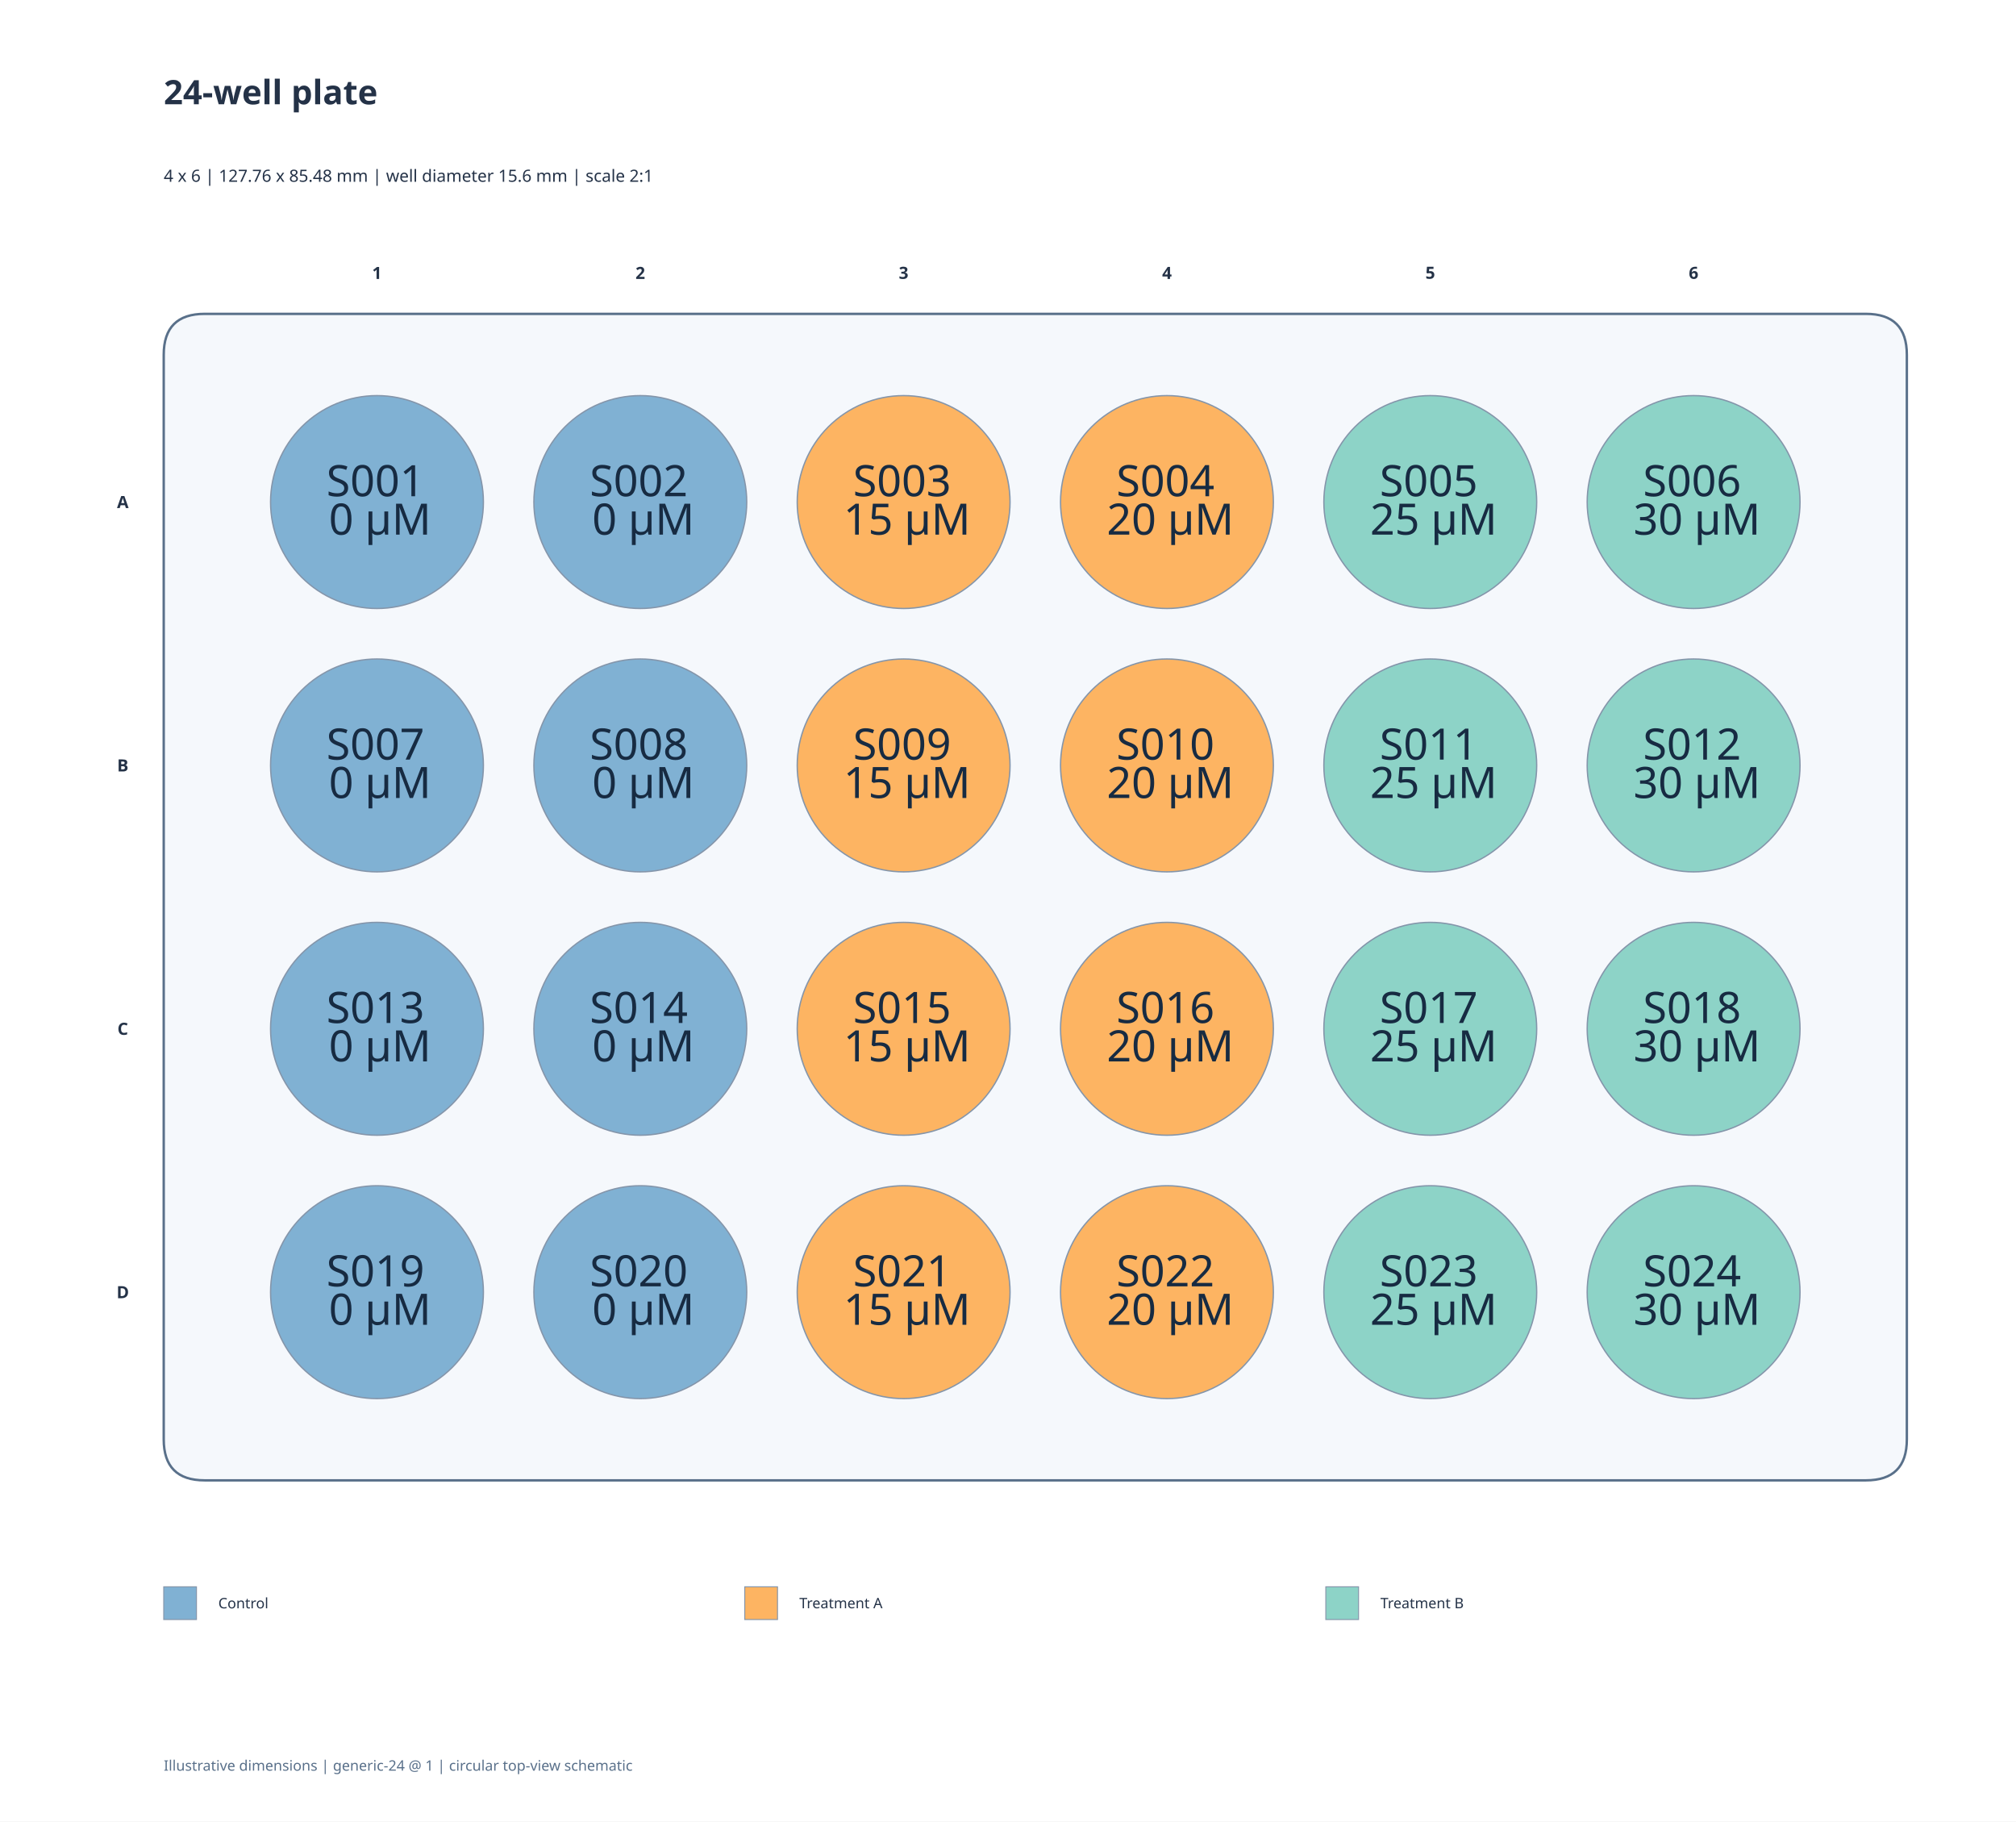
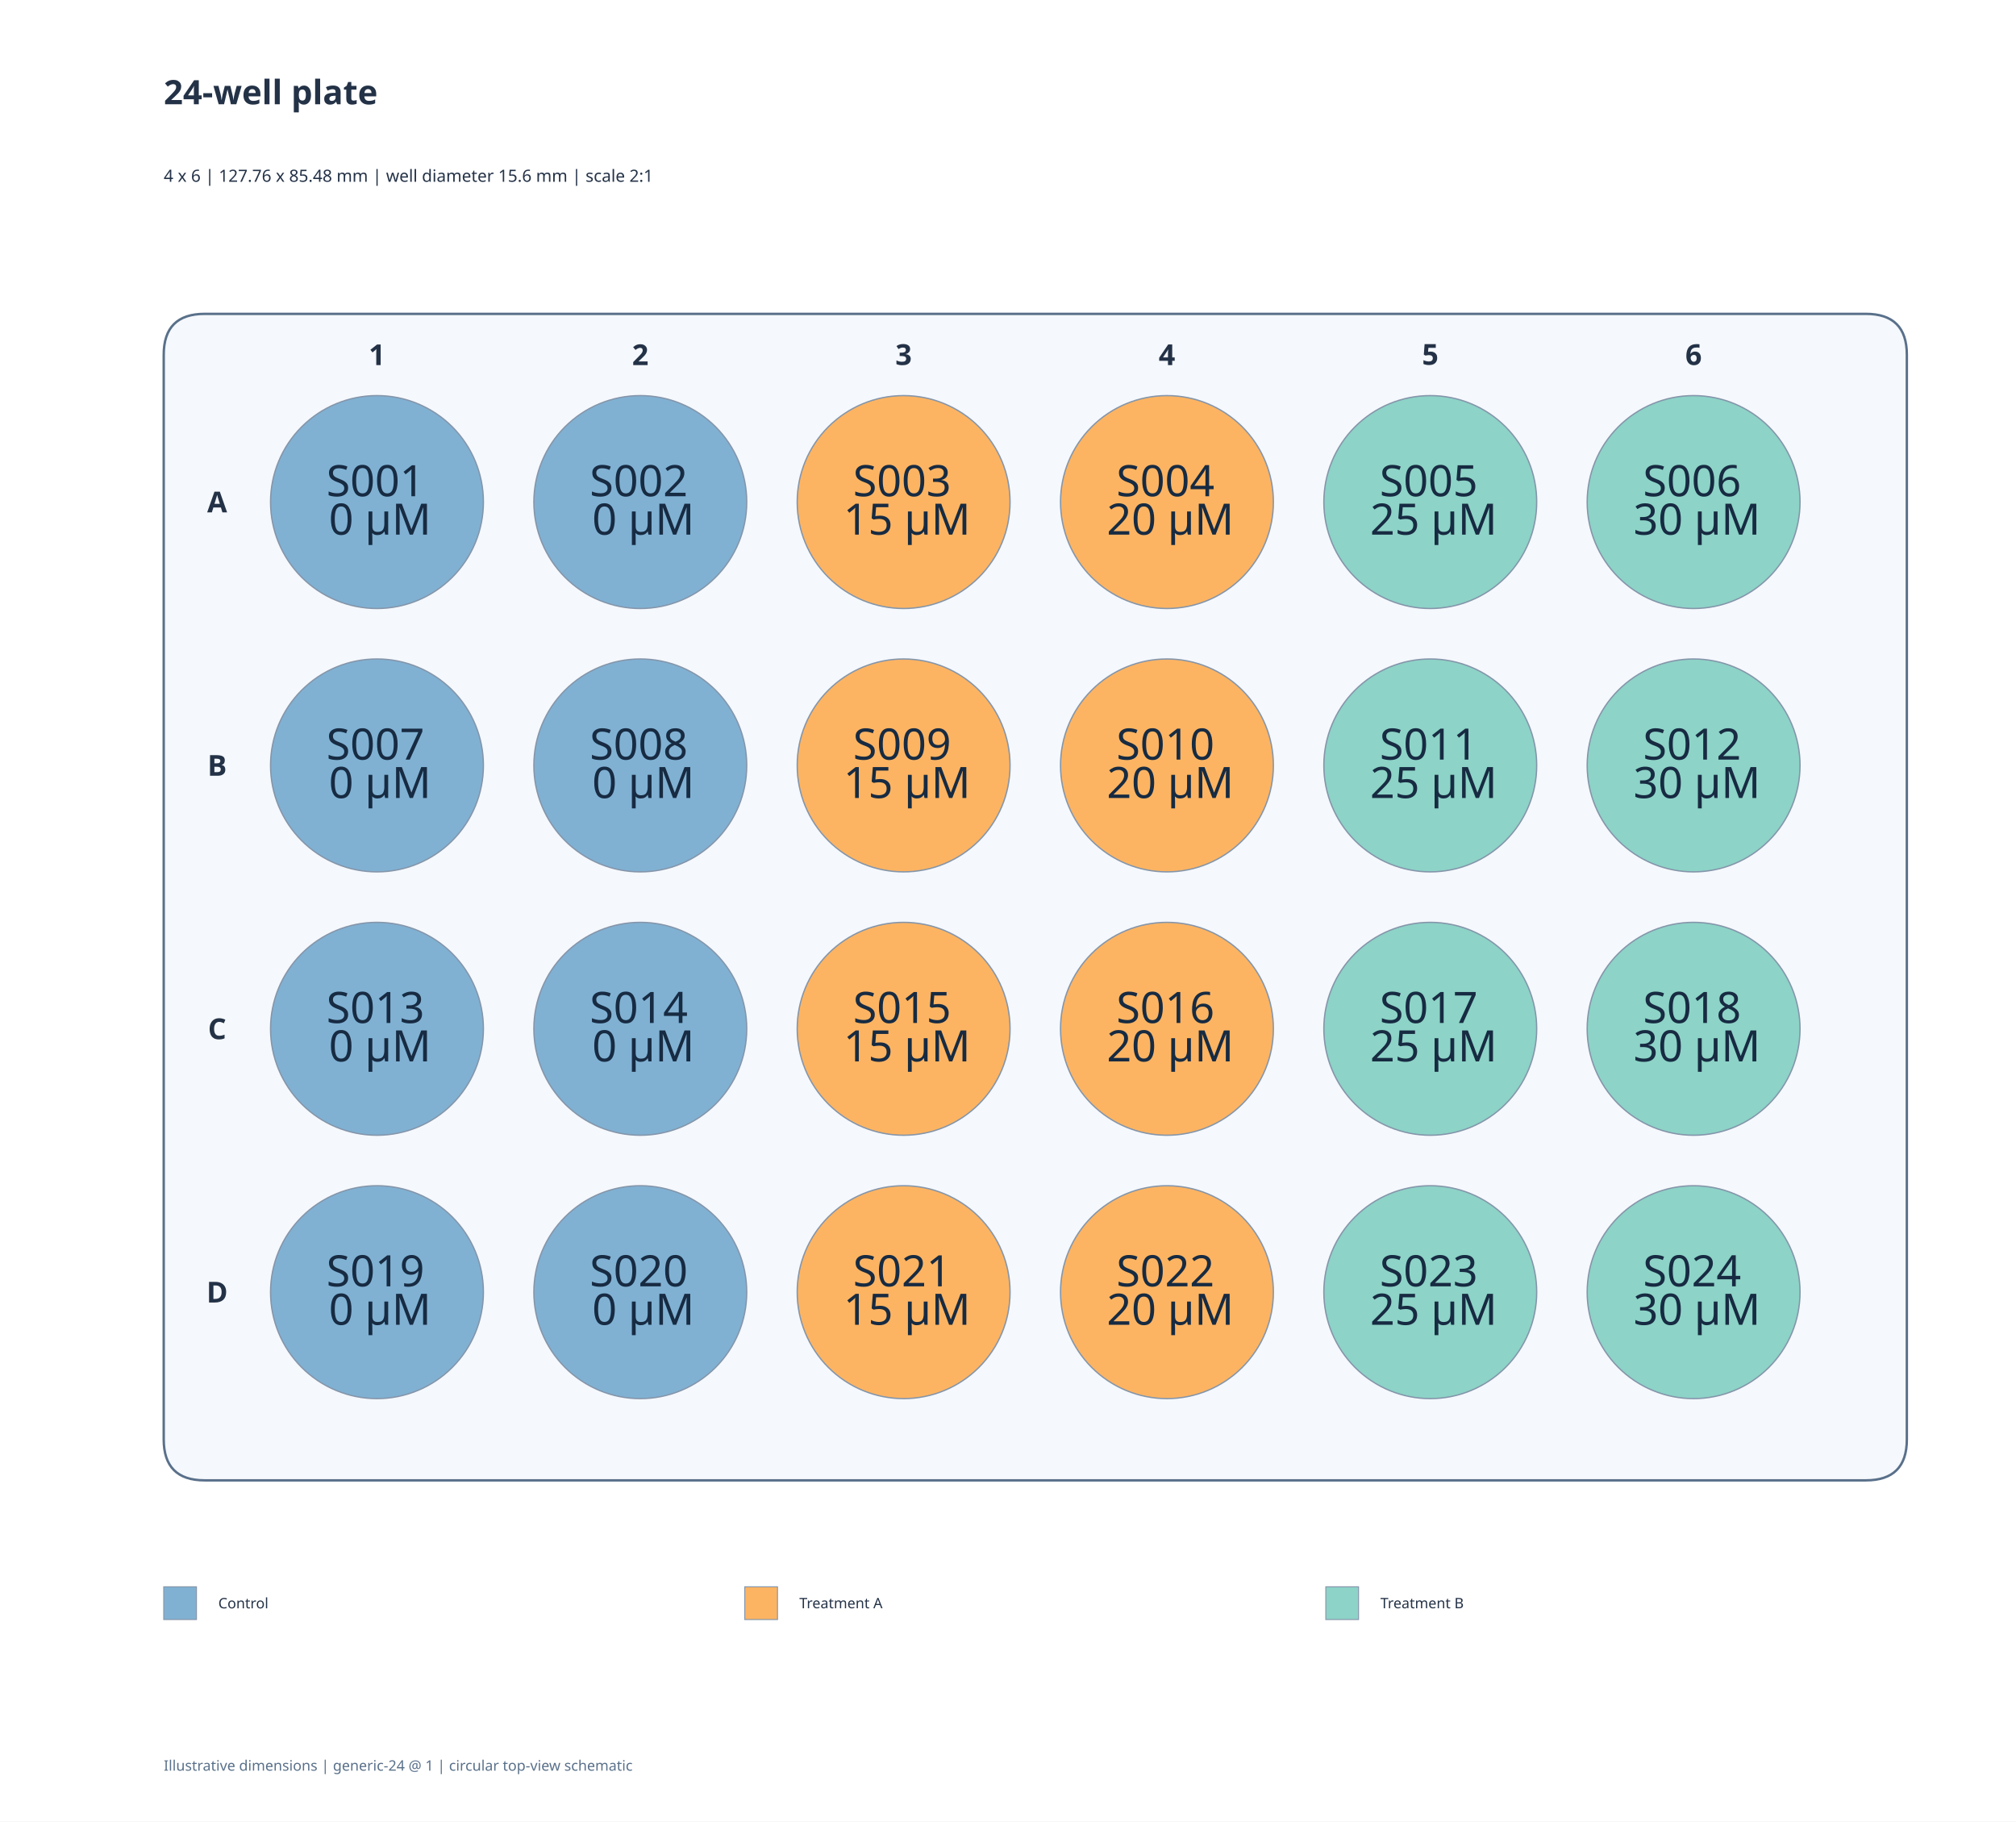
<svg xmlns="http://www.w3.org/2000/svg" width="295.52mm" height="266.96mm" viewBox="0 0 837.694 756.737" version="1.1">
  <defs>
    <style type="text/css">*{stroke-linejoin: round; stroke-linecap: butt}</style>
  </defs>
  <g id="figure_1">
    <g id="patch_1">
      <path d="M 0 756.737  L 837.694 756.737  L 837.694 0  L 0 0  z " style="fill: #ffffff" />
    </g>
    <g id="axes_1">
      <g id="plate-outline">
        <path d="M 85.039 130.394  L 775.332 130.394  Q 792.34 130.394 792.34 147.402  L 792.34 597.997  Q 792.34 615.005 775.332 615.005  L 85.039 615.005  Q 68.031 615.005 68.031 597.997  L 68.031 147.402  Q 68.031 130.394 85.039 130.394  z " clip-path="url(#pda9af08b17)" style="fill: #f5f8fc; stroke: #59708a; stroke-linejoin: miter" />
      </g>
      <g id="well-A1">
        <path d="M 156.643 164.353  C 168.37 164.353 179.619 169.012 187.911 177.305  C 196.204 185.597 200.863 196.846 200.863 208.573  C 200.863 220.301 196.204 231.549 187.911 239.842  C 179.619 248.134 168.37 252.794 156.643 252.794  C 144.915 252.794 133.666 248.134 125.374 239.842  C 117.081 231.549 112.422 220.301 112.422 208.573  C 112.422 196.846 117.081 185.597 125.374 177.305  C 133.666 169.012 144.915 164.353 156.643 164.353  z " clip-path="url(#pda9af08b17)" style="fill: #80b1d3; stroke: #8495aa; stroke-width: 0.55; stroke-linejoin: miter" />
      </g>
      <g id="well-A2">
        <path d="M 266.06 164.353  C 277.787 164.353 289.036 169.012 297.328 177.305  C 305.621 185.597 310.28 196.846 310.28 208.573  C 310.28 220.301 305.621 231.549 297.328 239.842  C 289.036 248.134 277.787 252.794 266.06 252.794  C 254.332 252.794 243.084 248.134 234.791 239.842  C 226.499 231.549 221.839 220.301 221.839 208.573  C 221.839 196.846 226.499 185.597 234.791 177.305  C 243.084 169.012 254.332 164.353 266.06 164.353  z " clip-path="url(#pda9af08b17)" style="fill: #80b1d3; stroke: #8495aa; stroke-width: 0.55; stroke-linejoin: miter" />
      </g>
      <g id="well-A3">
        <path d="M 375.477 164.353  C 387.205 164.353 398.453 169.012 406.746 177.305  C 415.038 185.597 419.698 196.846 419.698 208.573  C 419.698 220.301 415.038 231.549 406.746 239.842  C 398.453 248.134 387.205 252.794 375.477 252.794  C 363.75 252.794 352.501 248.134 344.209 239.842  C 335.916 231.549 331.257 220.301 331.257 208.573  C 331.257 196.846 335.916 185.597 344.209 177.305  C 352.501 169.012 363.75 164.353 375.477 164.353  z " clip-path="url(#pda9af08b17)" style="fill: #fdb462; stroke: #8495aa; stroke-width: 0.55; stroke-linejoin: miter" />
      </g>
      <g id="well-A4">
        <path d="M 484.894 164.353  C 496.622 164.353 507.871 169.012 516.163 177.305  C 524.456 185.597 529.115 196.846 529.115 208.573  C 529.115 220.301 524.456 231.549 516.163 239.842  C 507.871 248.134 496.622 252.794 484.894 252.794  C 473.167 252.794 461.918 248.134 453.626 239.842  C 445.333 231.549 440.674 220.301 440.674 208.573  C 440.674 196.846 445.333 185.597 453.626 177.305  C 461.918 169.012 473.167 164.353 484.894 164.353  z " clip-path="url(#pda9af08b17)" style="fill: #fdb462; stroke: #8495aa; stroke-width: 0.55; stroke-linejoin: miter" />
      </g>
      <g id="well-A5">
        <path d="M 594.312 164.353  C 606.039 164.353 617.288 169.012 625.58 177.305  C 633.873 185.597 638.532 196.846 638.532 208.573  C 638.532 220.301 633.873 231.549 625.58 239.842  C 617.288 248.134 606.039 252.794 594.312 252.794  C 582.584 252.794 571.336 248.134 563.043 239.842  C 554.751 231.549 550.091 220.301 550.091 208.573  C 550.091 196.846 554.751 185.597 563.043 177.305  C 571.336 169.012 582.584 164.353 594.312 164.353  z " clip-path="url(#pda9af08b17)" style="fill: #8dd3c7; stroke: #8495aa; stroke-width: 0.55; stroke-linejoin: miter" />
      </g>
      <g id="well-A6">
        <path d="M 703.729 164.353  C 715.457 164.353 726.705 169.012 734.998 177.305  C 743.29 185.597 747.95 196.846 747.95 208.573  C 747.95 220.301 743.29 231.549 734.998 239.842  C 726.705 248.134 715.457 252.794 703.729 252.794  C 692.002 252.794 680.753 248.134 672.461 239.842  C 664.168 231.549 659.509 220.301 659.509 208.573  C 659.509 196.846 664.168 185.597 672.461 177.305  C 680.753 169.012 692.002 164.353 703.729 164.353  z " clip-path="url(#pda9af08b17)" style="fill: #8dd3c7; stroke: #8495aa; stroke-width: 0.55; stroke-linejoin: miter" />
      </g>
      <g id="well-B1">
        <path d="M 156.643 273.77  C 168.37 273.77 179.619 278.429 187.911 286.722  C 196.204 295.014 200.863 306.263 200.863 317.991  C 200.863 329.718 196.204 340.967 187.911 349.259  C 179.619 357.552 168.37 362.211 156.643 362.211  C 144.915 362.211 133.666 357.552 125.374 349.259  C 117.081 340.967 112.422 329.718 112.422 317.991  C 112.422 306.263 117.081 295.014 125.374 286.722  C 133.666 278.429 144.915 273.77 156.643 273.77  z " clip-path="url(#pda9af08b17)" style="fill: #80b1d3; stroke: #8495aa; stroke-width: 0.55; stroke-linejoin: miter" />
      </g>
      <g id="well-B2">
        <path d="M 266.06 273.77  C 277.787 273.77 289.036 278.429 297.328 286.722  C 305.621 295.014 310.28 306.263 310.28 317.991  C 310.28 329.718 305.621 340.967 297.328 349.259  C 289.036 357.552 277.787 362.211 266.06 362.211  C 254.332 362.211 243.084 357.552 234.791 349.259  C 226.499 340.967 221.839 329.718 221.839 317.991  C 221.839 306.263 226.499 295.014 234.791 286.722  C 243.084 278.429 254.332 273.77 266.06 273.77  z " clip-path="url(#pda9af08b17)" style="fill: #80b1d3; stroke: #8495aa; stroke-width: 0.55; stroke-linejoin: miter" />
      </g>
      <g id="well-B3">
        <path d="M 375.477 273.77  C 387.205 273.77 398.453 278.429 406.746 286.722  C 415.038 295.014 419.698 306.263 419.698 317.991  C 419.698 329.718 415.038 340.967 406.746 349.259  C 398.453 357.552 387.205 362.211 375.477 362.211  C 363.75 362.211 352.501 357.552 344.209 349.259  C 335.916 340.967 331.257 329.718 331.257 317.991  C 331.257 306.263 335.916 295.014 344.209 286.722  C 352.501 278.429 363.75 273.77 375.477 273.77  z " clip-path="url(#pda9af08b17)" style="fill: #fdb462; stroke: #8495aa; stroke-width: 0.55; stroke-linejoin: miter" />
      </g>
      <g id="well-B4">
        <path d="M 484.894 273.77  C 496.622 273.77 507.871 278.429 516.163 286.722  C 524.456 295.014 529.115 306.263 529.115 317.991  C 529.115 329.718 524.456 340.967 516.163 349.259  C 507.871 357.552 496.622 362.211 484.894 362.211  C 473.167 362.211 461.918 357.552 453.626 349.259  C 445.333 340.967 440.674 329.718 440.674 317.991  C 440.674 306.263 445.333 295.014 453.626 286.722  C 461.918 278.429 473.167 273.77 484.894 273.77  z " clip-path="url(#pda9af08b17)" style="fill: #fdb462; stroke: #8495aa; stroke-width: 0.55; stroke-linejoin: miter" />
      </g>
      <g id="well-B5">
        <path d="M 594.312 273.77  C 606.039 273.77 617.288 278.429 625.58 286.722  C 633.873 295.014 638.532 306.263 638.532 317.991  C 638.532 329.718 633.873 340.967 625.58 349.259  C 617.288 357.552 606.039 362.211 594.312 362.211  C 582.584 362.211 571.336 357.552 563.043 349.259  C 554.751 340.967 550.091 329.718 550.091 317.991  C 550.091 306.263 554.751 295.014 563.043 286.722  C 571.336 278.429 582.584 273.77 594.312 273.77  z " clip-path="url(#pda9af08b17)" style="fill: #8dd3c7; stroke: #8495aa; stroke-width: 0.55; stroke-linejoin: miter" />
      </g>
      <g id="well-B6">
        <path d="M 703.729 273.77  C 715.457 273.77 726.705 278.429 734.998 286.722  C 743.29 295.014 747.95 306.263 747.95 317.991  C 747.95 329.718 743.29 340.967 734.998 349.259  C 726.705 357.552 715.457 362.211 703.729 362.211  C 692.002 362.211 680.753 357.552 672.461 349.259  C 664.168 340.967 659.509 329.718 659.509 317.991  C 659.509 306.263 664.168 295.014 672.461 286.722  C 680.753 278.429 692.002 273.77 703.729 273.77  z " clip-path="url(#pda9af08b17)" style="fill: #8dd3c7; stroke: #8495aa; stroke-width: 0.55; stroke-linejoin: miter" />
      </g>
      <g id="well-C1">
        <path d="M 156.643 383.187  C 168.37 383.187 179.619 387.847 187.911 396.139  C 196.204 404.432 200.863 415.68 200.863 427.408  C 200.863 439.135 196.204 450.384 187.911 458.676  C 179.619 466.969 168.37 471.628 156.643 471.628  C 144.915 471.628 133.666 466.969 125.374 458.676  C 117.081 450.384 112.422 439.135 112.422 427.408  C 112.422 415.68 117.081 404.432 125.374 396.139  C 133.666 387.847 144.915 383.187 156.643 383.187  z " clip-path="url(#pda9af08b17)" style="fill: #80b1d3; stroke: #8495aa; stroke-width: 0.55; stroke-linejoin: miter" />
      </g>
      <g id="well-C2">
        <path d="M 266.06 383.187  C 277.787 383.187 289.036 387.847 297.328 396.139  C 305.621 404.432 310.28 415.68 310.28 427.408  C 310.28 439.135 305.621 450.384 297.328 458.676  C 289.036 466.969 277.787 471.628 266.06 471.628  C 254.332 471.628 243.084 466.969 234.791 458.676  C 226.499 450.384 221.839 439.135 221.839 427.408  C 221.839 415.68 226.499 404.432 234.791 396.139  C 243.084 387.847 254.332 383.187 266.06 383.187  z " clip-path="url(#pda9af08b17)" style="fill: #80b1d3; stroke: #8495aa; stroke-width: 0.55; stroke-linejoin: miter" />
      </g>
      <g id="well-C3">
        <path d="M 375.477 383.187  C 387.205 383.187 398.453 387.847 406.746 396.139  C 415.038 404.432 419.698 415.68 419.698 427.408  C 419.698 439.135 415.038 450.384 406.746 458.676  C 398.453 466.969 387.205 471.628 375.477 471.628  C 363.75 471.628 352.501 466.969 344.209 458.676  C 335.916 450.384 331.257 439.135 331.257 427.408  C 331.257 415.68 335.916 404.432 344.209 396.139  C 352.501 387.847 363.75 383.187 375.477 383.187  z " clip-path="url(#pda9af08b17)" style="fill: #fdb462; stroke: #8495aa; stroke-width: 0.55; stroke-linejoin: miter" />
      </g>
      <g id="well-C4">
        <path d="M 484.894 383.187  C 496.622 383.187 507.871 387.847 516.163 396.139  C 524.456 404.432 529.115 415.68 529.115 427.408  C 529.115 439.135 524.456 450.384 516.163 458.676  C 507.871 466.969 496.622 471.628 484.894 471.628  C 473.167 471.628 461.918 466.969 453.626 458.676  C 445.333 450.384 440.674 439.135 440.674 427.408  C 440.674 415.68 445.333 404.432 453.626 396.139  C 461.918 387.847 473.167 383.187 484.894 383.187  z " clip-path="url(#pda9af08b17)" style="fill: #fdb462; stroke: #8495aa; stroke-width: 0.55; stroke-linejoin: miter" />
      </g>
      <g id="well-C5">
        <path d="M 594.312 383.187  C 606.039 383.187 617.288 387.847 625.58 396.139  C 633.873 404.432 638.532 415.68 638.532 427.408  C 638.532 439.135 633.873 450.384 625.58 458.676  C 617.288 466.969 606.039 471.628 594.312 471.628  C 582.584 471.628 571.336 466.969 563.043 458.676  C 554.751 450.384 550.091 439.135 550.091 427.408  C 550.091 415.68 554.751 404.432 563.043 396.139  C 571.336 387.847 582.584 383.187 594.312 383.187  z " clip-path="url(#pda9af08b17)" style="fill: #8dd3c7; stroke: #8495aa; stroke-width: 0.55; stroke-linejoin: miter" />
      </g>
      <g id="well-C6">
        <path d="M 703.729 383.187  C 715.457 383.187 726.705 387.847 734.998 396.139  C 743.29 404.432 747.95 415.68 747.95 427.408  C 747.95 439.135 743.29 450.384 734.998 458.676  C 726.705 466.969 715.457 471.628 703.729 471.628  C 692.002 471.628 680.753 466.969 672.461 458.676  C 664.168 450.384 659.509 439.135 659.509 427.408  C 659.509 415.68 664.168 404.432 672.461 396.139  C 680.753 387.847 692.002 383.187 703.729 383.187  z " clip-path="url(#pda9af08b17)" style="fill: #8dd3c7; stroke: #8495aa; stroke-width: 0.55; stroke-linejoin: miter" />
      </g>
      <g id="well-D1">
        <path d="M 156.643 492.605  C 168.37 492.605 179.619 497.264 187.911 505.557  C 196.204 513.849 200.863 525.098 200.863 536.825  C 200.863 548.553 196.204 559.801 187.911 568.094  C 179.619 576.386 168.37 581.046 156.643 581.046  C 144.915 581.046 133.666 576.386 125.374 568.094  C 117.081 559.801 112.422 548.553 112.422 536.825  C 112.422 525.098 117.081 513.849 125.374 505.557  C 133.666 497.264 144.915 492.605 156.643 492.605  z " clip-path="url(#pda9af08b17)" style="fill: #80b1d3; stroke: #8495aa; stroke-width: 0.55; stroke-linejoin: miter" />
      </g>
      <g id="well-D2">
        <path d="M 266.06 492.605  C 277.787 492.605 289.036 497.264 297.328 505.557  C 305.621 513.849 310.28 525.098 310.28 536.825  C 310.28 548.553 305.621 559.801 297.328 568.094  C 289.036 576.386 277.787 581.046 266.06 581.046  C 254.332 581.046 243.084 576.386 234.791 568.094  C 226.499 559.801 221.839 548.553 221.839 536.825  C 221.839 525.098 226.499 513.849 234.791 505.557  C 243.084 497.264 254.332 492.605 266.06 492.605  z " clip-path="url(#pda9af08b17)" style="fill: #80b1d3; stroke: #8495aa; stroke-width: 0.55; stroke-linejoin: miter" />
      </g>
      <g id="well-D3">
        <path d="M 375.477 492.605  C 387.205 492.605 398.453 497.264 406.746 505.557  C 415.038 513.849 419.698 525.098 419.698 536.825  C 419.698 548.553 415.038 559.801 406.746 568.094  C 398.453 576.386 387.205 581.046 375.477 581.046  C 363.75 581.046 352.501 576.386 344.209 568.094  C 335.916 559.801 331.257 548.553 331.257 536.825  C 331.257 525.098 335.916 513.849 344.209 505.557  C 352.501 497.264 363.75 492.605 375.477 492.605  z " clip-path="url(#pda9af08b17)" style="fill: #fdb462; stroke: #8495aa; stroke-width: 0.55; stroke-linejoin: miter" />
      </g>
      <g id="well-D4">
        <path d="M 484.894 492.605  C 496.622 492.605 507.871 497.264 516.163 505.557  C 524.456 513.849 529.115 525.098 529.115 536.825  C 529.115 548.553 524.456 559.801 516.163 568.094  C 507.871 576.386 496.622 581.046 484.894 581.046  C 473.167 581.046 461.918 576.386 453.626 568.094  C 445.333 559.801 440.674 548.553 440.674 536.825  C 440.674 525.098 445.333 513.849 453.626 505.557  C 461.918 497.264 473.167 492.605 484.894 492.605  z " clip-path="url(#pda9af08b17)" style="fill: #fdb462; stroke: #8495aa; stroke-width: 0.55; stroke-linejoin: miter" />
      </g>
      <g id="well-D5">
        <path d="M 594.312 492.605  C 606.039 492.605 617.288 497.264 625.58 505.557  C 633.873 513.849 638.532 525.098 638.532 536.825  C 638.532 548.553 633.873 559.801 625.58 568.094  C 617.288 576.386 606.039 581.046 594.312 581.046  C 582.584 581.046 571.336 576.386 563.043 568.094  C 554.751 559.801 550.091 548.553 550.091 536.825  C 550.091 525.098 554.751 513.849 563.043 505.557  C 571.336 497.264 582.584 492.605 594.312 492.605  z " clip-path="url(#pda9af08b17)" style="fill: #8dd3c7; stroke: #8495aa; stroke-width: 0.55; stroke-linejoin: miter" />
      </g>
      <g id="well-D6">
        <path d="M 703.729 492.605  C 715.457 492.605 726.705 497.264 734.998 505.557  C 743.29 513.849 747.95 525.098 747.95 536.825  C 747.95 548.553 743.29 559.801 734.998 568.094  C 726.705 576.386 715.457 581.046 703.729 581.046  C 692.002 581.046 680.753 576.386 672.461 568.094  C 664.168 559.801 659.509 548.553 659.509 536.825  C 659.509 525.098 664.168 513.849 672.461 505.557  C 680.753 497.264 692.002 492.605 703.729 492.605  z " clip-path="url(#pda9af08b17)" style="fill: #8dd3c7; stroke: #8495aa; stroke-width: 0.55; stroke-linejoin: miter" />
      </g>
      <g id="patch_2">
        <path d="M 68.031 659.225  L 81.638 659.225  L 81.638 672.831  L 68.031 672.831  z " clip-path="url(#pda9af08b17)" style="fill: #80b1d3; stroke: #8495aa; stroke-width: 0.4; stroke-linejoin: miter" />
      </g>
      <g id="patch_3">
        <path d="M 309.468 659.225  L 323.074 659.225  L 323.074 672.831  L 309.468 672.831  z " clip-path="url(#pda9af08b17)" style="fill: #fdb462; stroke: #8495aa; stroke-width: 0.4; stroke-linejoin: miter" />
      </g>
      <g id="patch_4">
        <path d="M 550.904 659.225  L 564.51 659.225  L 564.51 672.831  L 550.904 672.831  z " clip-path="url(#pda9af08b17)" style="fill: #8dd3c7; stroke: #8495aa; stroke-width: 0.4; stroke-linejoin: miter" />
      </g>
      <g id="text_1">
        <text style="font-weight: 700; font-size: 14px; font-family: 'Arial Unicode MS'; text-anchor: start; fill: #243247" x="68.031" y="43.325" transform="rotate(-0 68.0315 43.32504)">24-well plate</text>
      </g>
      <g id="text_2">
        <text style="font-size: 7px; font-family: 'Arial Unicode MS'; text-anchor: start; fill: #243247" x="68.031" y="75.521" transform="rotate(-0 68.0315 75.52079)">4 x 6 | 127.76 x 85.48 mm | well diameter 15.6 mm | scale 2:1</text>
      </g>
-       <g id="text_3">
-         <text style="font-weight: 700; font-size: 7px; font-family: 'Arial Unicode MS'; text-anchor: middle; fill: #243247" x="51.024" y="211.078" transform="rotate(-0 51.02362 211.0785)">A</text>
-       </g>
-       <g id="text_4">
-         <text style="font-weight: 700; font-size: 7px; font-family: 'Arial Unicode MS'; text-anchor: middle; fill: #243247" x="51.024" y="320.496" transform="rotate(-0 51.02362 320.4958)">B</text>
-       </g>
-       <g id="text_5">
-         <text style="font-weight: 700; font-size: 7px; font-family: 'Arial Unicode MS'; text-anchor: middle; fill: #243247" x="51.024" y="429.913" transform="rotate(-0 51.02362 429.9131)">C</text>
-       </g>
-       <g id="text_6">
-         <text style="font-weight: 700; font-size: 7px; font-family: 'Arial Unicode MS'; text-anchor: middle; fill: #243247" x="51.024" y="539.33" transform="rotate(-0 51.02362 539.3304)">D</text>
-       </g>
-       <g id="text_7">
-         <text style="font-weight: 700; font-size: 7px; font-family: 'Arial Unicode MS'; text-anchor: middle; fill: #243247" x="156.643" y="115.903" transform="rotate(-0 156.6425 115.9031)">1</text>
-       </g>
-       <g id="text_8">
-         <text style="font-weight: 700; font-size: 7px; font-family: 'Arial Unicode MS'; text-anchor: middle; fill: #243247" x="266.06" y="115.903" transform="rotate(-0 266.0598 115.9031)">2</text>
-       </g>
-       <g id="text_9">
-         <text style="font-weight: 700; font-size: 7px; font-family: 'Arial Unicode MS'; text-anchor: middle; fill: #243247" x="375.477" y="115.86" transform="rotate(-0 375.4772 115.8604)">3</text>
-       </g>
-       <g id="text_10">
-         <text style="font-weight: 700; font-size: 7px; font-family: 'Arial Unicode MS'; text-anchor: middle; fill: #243247" x="484.894" y="115.891" transform="rotate(-0 484.8945 115.8911)">4</text>
-       </g>
-       <g id="text_11">
-         <text style="font-weight: 700; font-size: 7px; font-family: 'Arial Unicode MS'; text-anchor: middle; fill: #243247" x="594.312" y="115.814" transform="rotate(-0 594.3118 115.8145)">5</text>
-       </g>
-       <g id="text_12">
-         <text style="font-weight: 700; font-size: 7px; font-family: 'Arial Unicode MS'; text-anchor: middle; fill: #243247" x="703.729" y="115.86" transform="rotate(-0 703.7291 115.8604)">6</text>
+       <g id="coordinate-row-A">
+         <text style="font-weight: 700; font-size: 12px; font-family: 'Arial Unicode MS'; text-anchor: middle; fill: #243247" x="90.227" y="212.868" transform="rotate(-0 90.22677 212.8679)">A</text>
+       </g>
+       <g id="coordinate-row-B">
+         <text style="font-weight: 700; font-size: 12px; font-family: 'Arial Unicode MS'; text-anchor: middle; fill: #243247" x="90.227" y="322.285" transform="rotate(-0 90.22677 322.2852)">B</text>
+       </g>
+       <g id="coordinate-row-C">
+         <text style="font-weight: 700; font-size: 12px; font-family: 'Arial Unicode MS'; text-anchor: middle; fill: #243247" x="90.227" y="431.703" transform="rotate(-0 90.22677 431.7026)">C</text>
+       </g>
+       <g id="coordinate-row-D">
+         <text style="font-weight: 700; font-size: 12px; font-family: 'Arial Unicode MS'; text-anchor: middle; fill: #243247" x="90.227" y="541.12" transform="rotate(-0 90.22677 541.1199)">D</text>
+       </g>
+       <g id="coordinate-column-1">
+         <text style="font-weight: 700; font-size: 12px; font-family: 'Arial Unicode MS'; text-anchor: middle; fill: #243247" x="156.643" y="151.689" transform="rotate(-0 156.6425 151.6885)">1</text>
+       </g>
+       <g id="coordinate-column-2">
+         <text style="font-weight: 700; font-size: 12px; font-family: 'Arial Unicode MS'; text-anchor: middle; fill: #243247" x="266.06" y="151.689" transform="rotate(-0 266.0598 151.6885)">2</text>
+       </g>
+       <g id="coordinate-column-3">
+         <text style="font-weight: 700; font-size: 12px; font-family: 'Arial Unicode MS'; text-anchor: middle; fill: #243247" x="375.477" y="151.615" transform="rotate(-0 375.4772 151.6154)">3</text>
+       </g>
+       <g id="coordinate-column-4">
+         <text style="font-weight: 700; font-size: 12px; font-family: 'Arial Unicode MS'; text-anchor: middle; fill: #243247" x="484.894" y="151.668" transform="rotate(-0 484.8945 151.6679)">4</text>
+       </g>
+       <g id="coordinate-column-5">
+         <text style="font-weight: 700; font-size: 12px; font-family: 'Arial Unicode MS'; text-anchor: middle; fill: #243247" x="594.312" y="151.537" transform="rotate(-0 594.3118 151.5367)">5</text>
+       </g>
+       <g id="coordinate-column-6">
+         <text style="font-weight: 700; font-size: 12px; font-family: 'Arial Unicode MS'; text-anchor: middle; fill: #243247" x="703.729" y="151.615" transform="rotate(-0 703.7291 151.6154)">6</text>
      </g>
      <g id="label-A1">
        <text style="font-size: 18px; font-family: 'Arial Unicode MS'; fill: #172b42" transform="translate(135.6247 206.1513)">S001</text>
        <text style="font-size: 18px; font-family: 'Arial Unicode MS'; fill: #172b42" transform="translate(136.6358 222.1172)">0 µM</text>
      </g>
      <g id="label-A2">
        <text style="font-size: 18px; font-family: 'Arial Unicode MS'; fill: #172b42" transform="translate(245.042 206.1513)">S002</text>
        <text style="font-size: 18px; font-family: 'Arial Unicode MS'; fill: #172b42" transform="translate(246.0531 222.1172)">0 µM</text>
      </g>
      <g id="label-A3">
        <text style="font-size: 18px; font-family: 'Arial Unicode MS'; fill: #172b42" transform="translate(354.4594 206.1513)">S003</text>
        <text style="font-size: 18px; font-family: 'Arial Unicode MS'; fill: #172b42" transform="translate(350.4656 222.1172)">15 µM</text>
      </g>
      <g id="label-A4">
        <text style="font-size: 18px; font-family: 'Arial Unicode MS'; fill: #172b42" transform="translate(463.8767 206.1513)">S004</text>
        <text style="font-size: 18px; font-family: 'Arial Unicode MS'; fill: #172b42" transform="translate(459.8829 222.1172)">20 µM</text>
      </g>
      <g id="label-A5">
        <text style="font-size: 18px; font-family: 'Arial Unicode MS'; fill: #172b42" transform="translate(573.294 206.1513)">S005</text>
        <text style="font-size: 18px; font-family: 'Arial Unicode MS'; fill: #172b42" transform="translate(569.3002 222.1172)">25 µM</text>
      </g>
      <g id="label-A6">
        <text style="font-size: 18px; font-family: 'Arial Unicode MS'; fill: #172b42" transform="translate(682.7113 206.1513)">S006</text>
        <text style="font-size: 18px; font-family: 'Arial Unicode MS'; fill: #172b42" transform="translate(678.7176 222.1172)">30 µM</text>
      </g>
      <g id="label-B1">
        <text style="font-size: 18px; font-family: 'Arial Unicode MS'; fill: #172b42" transform="translate(135.6247 315.5686)">S007</text>
        <text style="font-size: 18px; font-family: 'Arial Unicode MS'; fill: #172b42" transform="translate(136.6358 331.5345)">0 µM</text>
      </g>
      <g id="label-B2">
        <text style="font-size: 18px; font-family: 'Arial Unicode MS'; fill: #172b42" transform="translate(245.042 315.5686)">S008</text>
        <text style="font-size: 18px; font-family: 'Arial Unicode MS'; fill: #172b42" transform="translate(246.0531 331.5345)">0 µM</text>
      </g>
      <g id="label-B3">
        <text style="font-size: 18px; font-family: 'Arial Unicode MS'; fill: #172b42" transform="translate(354.4594 315.5686)">S009</text>
        <text style="font-size: 18px; font-family: 'Arial Unicode MS'; fill: #172b42" transform="translate(350.4656 331.5345)">15 µM</text>
      </g>
      <g id="label-B4">
        <text style="font-size: 18px; font-family: 'Arial Unicode MS'; fill: #172b42" transform="translate(463.8767 315.5686)">S010</text>
        <text style="font-size: 18px; font-family: 'Arial Unicode MS'; fill: #172b42" transform="translate(459.8829 331.5345)">20 µM</text>
      </g>
      <g id="label-B5">
        <text style="font-size: 18px; font-family: 'Arial Unicode MS'; fill: #172b42" transform="translate(573.294 315.5686)">S011</text>
        <text style="font-size: 18px; font-family: 'Arial Unicode MS'; fill: #172b42" transform="translate(569.3002 331.5345)">25 µM</text>
      </g>
      <g id="label-B6">
        <text style="font-size: 18px; font-family: 'Arial Unicode MS'; fill: #172b42" transform="translate(682.7113 315.5686)">S012</text>
        <text style="font-size: 18px; font-family: 'Arial Unicode MS'; fill: #172b42" transform="translate(678.7176 331.5345)">30 µM</text>
      </g>
      <g id="label-C1">
        <text style="font-size: 18px; font-family: 'Arial Unicode MS'; fill: #172b42" transform="translate(135.6247 424.9859)">S013</text>
        <text style="font-size: 18px; font-family: 'Arial Unicode MS'; fill: #172b42" transform="translate(136.6358 440.9519)">0 µM</text>
      </g>
      <g id="label-C2">
        <text style="font-size: 18px; font-family: 'Arial Unicode MS'; fill: #172b42" transform="translate(245.042 424.9859)">S014</text>
        <text style="font-size: 18px; font-family: 'Arial Unicode MS'; fill: #172b42" transform="translate(246.0531 440.9519)">0 µM</text>
      </g>
      <g id="label-C3">
        <text style="font-size: 18px; font-family: 'Arial Unicode MS'; fill: #172b42" transform="translate(354.4594 424.9859)">S015</text>
        <text style="font-size: 18px; font-family: 'Arial Unicode MS'; fill: #172b42" transform="translate(350.4656 440.9519)">15 µM</text>
      </g>
      <g id="label-C4">
        <text style="font-size: 18px; font-family: 'Arial Unicode MS'; fill: #172b42" transform="translate(463.8767 424.9859)">S016</text>
        <text style="font-size: 18px; font-family: 'Arial Unicode MS'; fill: #172b42" transform="translate(459.8829 440.9519)">20 µM</text>
      </g>
      <g id="label-C5">
        <text style="font-size: 18px; font-family: 'Arial Unicode MS'; fill: #172b42" transform="translate(573.294 424.9859)">S017</text>
        <text style="font-size: 18px; font-family: 'Arial Unicode MS'; fill: #172b42" transform="translate(569.3002 440.9519)">25 µM</text>
      </g>
      <g id="label-C6">
        <text style="font-size: 18px; font-family: 'Arial Unicode MS'; fill: #172b42" transform="translate(682.7113 424.9859)">S018</text>
        <text style="font-size: 18px; font-family: 'Arial Unicode MS'; fill: #172b42" transform="translate(678.7176 440.9519)">30 µM</text>
      </g>
      <g id="label-D1">
        <text style="font-size: 18px; font-family: 'Arial Unicode MS'; fill: #172b42" transform="translate(135.6247 534.4032)">S019</text>
        <text style="font-size: 18px; font-family: 'Arial Unicode MS'; fill: #172b42" transform="translate(136.6358 550.3692)">0 µM</text>
      </g>
      <g id="label-D2">
        <text style="font-size: 18px; font-family: 'Arial Unicode MS'; fill: #172b42" transform="translate(245.042 534.4032)">S020</text>
        <text style="font-size: 18px; font-family: 'Arial Unicode MS'; fill: #172b42" transform="translate(246.0531 550.3692)">0 µM</text>
      </g>
      <g id="label-D3">
        <text style="font-size: 18px; font-family: 'Arial Unicode MS'; fill: #172b42" transform="translate(354.4594 534.4032)">S021</text>
        <text style="font-size: 18px; font-family: 'Arial Unicode MS'; fill: #172b42" transform="translate(350.4656 550.3692)">15 µM</text>
      </g>
      <g id="label-D4">
        <text style="font-size: 18px; font-family: 'Arial Unicode MS'; fill: #172b42" transform="translate(463.8767 534.4032)">S022</text>
        <text style="font-size: 18px; font-family: 'Arial Unicode MS'; fill: #172b42" transform="translate(459.8829 550.3692)">20 µM</text>
      </g>
      <g id="label-D5">
        <text style="font-size: 18px; font-family: 'Arial Unicode MS'; fill: #172b42" transform="translate(573.294 534.4032)">S023</text>
        <text style="font-size: 18px; font-family: 'Arial Unicode MS'; fill: #172b42" transform="translate(569.3002 550.3692)">25 µM</text>
      </g>
      <g id="label-D6">
        <text style="font-size: 18px; font-family: 'Arial Unicode MS'; fill: #172b42" transform="translate(682.7113 534.4032)">S024</text>
        <text style="font-size: 18px; font-family: 'Arial Unicode MS'; fill: #172b42" transform="translate(678.7176 550.3692)">30 µM</text>
      </g>
-       <g id="text_13">
+       <g id="text_3">
        <text style="font-size: 6px; font-family: 'Arial Unicode MS'; text-anchor: start; fill: #243247" x="90.709" y="668.176" transform="rotate(-0 90.70866 668.1757)">Control</text>
      </g>
-       <g id="text_14">
+       <g id="text_4">
        <text style="font-size: 6px; font-family: 'Arial Unicode MS'; text-anchor: start; fill: #243247" x="332.145" y="668.139" transform="rotate(-0 332.1449 668.1391)">Treatment A</text>
      </g>
-       <g id="text_15">
+       <g id="text_5">
        <text style="font-size: 6px; font-family: 'Arial Unicode MS'; text-anchor: start; fill: #243247" x="573.581" y="668.139" transform="rotate(-0 573.5811 668.1391)">Treatment B</text>
      </g>
-       <g id="text_16">
+       <g id="text_6">
        <text style="font-size: 6px; font-family: 'Arial Unicode MS'; text-anchor: start; fill: #59708a" x="68.031" y="735.617" transform="rotate(-0 68.0315 735.617)">Illustrative dimensions | generic-24 @ 1 | circular top-view schematic</text>
      </g>
    </g>
  </g>
  <defs>
    <clipPath id="pda9af08b17">
      <rect x="0" y="0" width="837.694" height="756.737" />
    </clipPath>
  </defs>
</svg>
